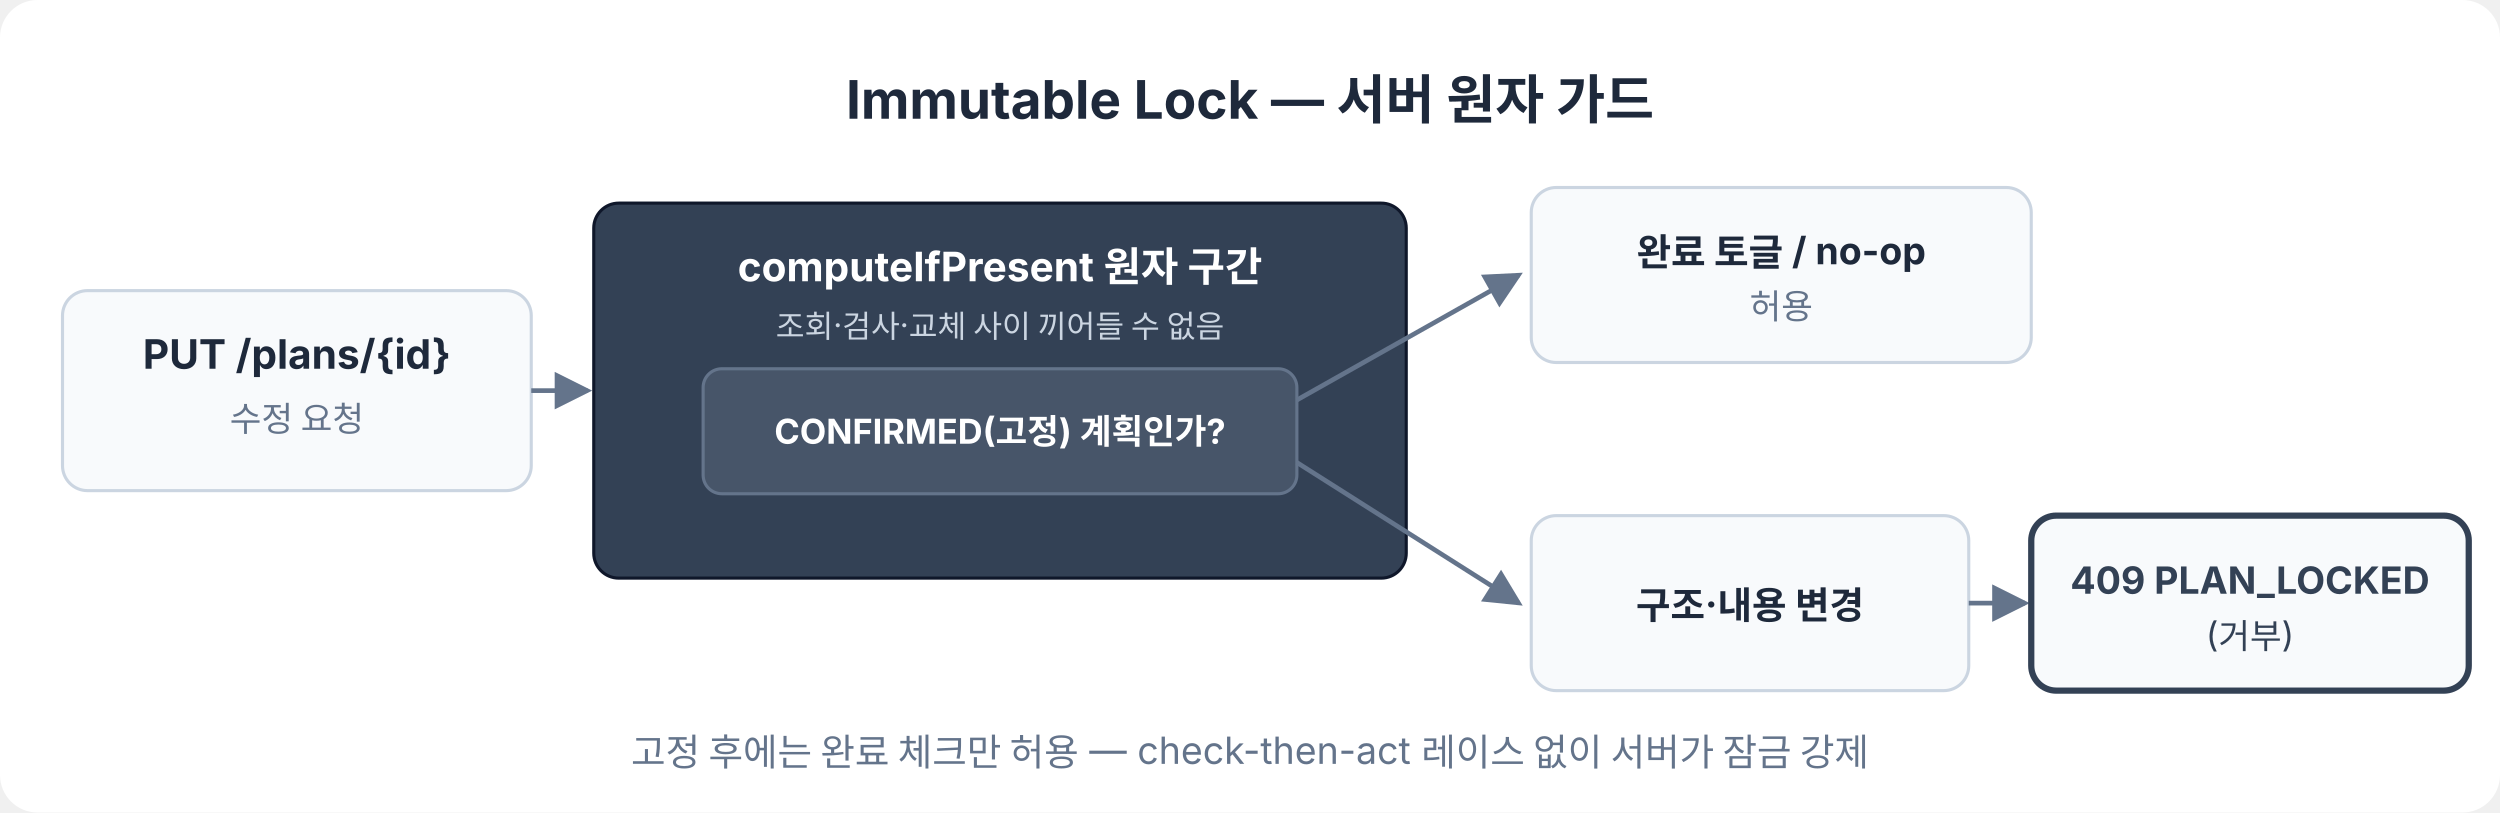
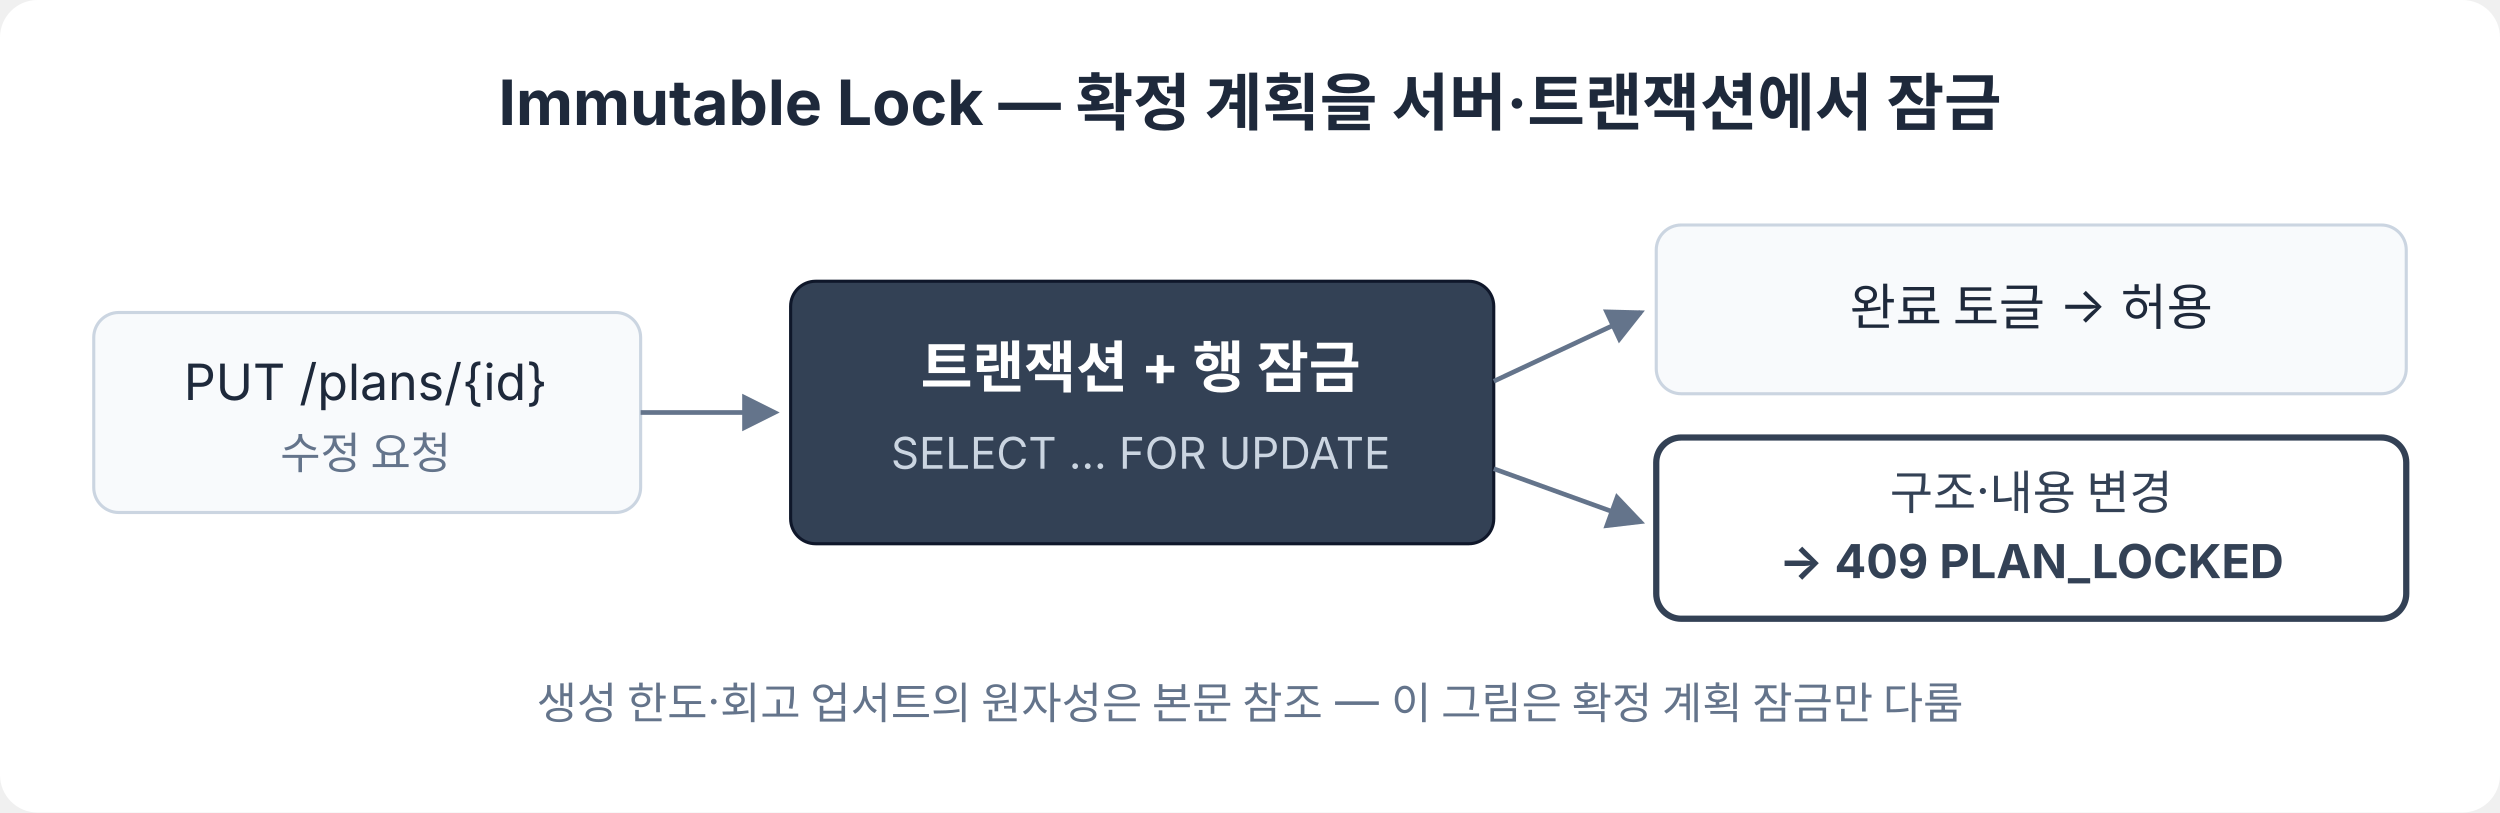
<svg xmlns="http://www.w3.org/2000/svg" viewBox="0 0 800 260" font-family="-apple-system, 'Segoe UI', 'Malgun Gothic', sans-serif">
  <defs>
    <marker id="arrow" markerWidth="8" markerHeight="8" refX="7" refY="4" orient="auto">
      <path d="M0,0 L8,4 L0,8 z" fill="#64748b" />
    </marker>
  </defs>
-   <rect width="800" height="260" fill="#ffffff" rx="12" />
-   <text x="400" y="38" text-anchor="middle" font-size="17" font-weight="bold" fill="#1e293b">Immutable Lock — 서버 원자 가드</text>
-   <rect x="20" y="93" width="150" height="64" rx="8" fill="#f8fafc" stroke="#cbd5e1" />
-   <text x="95" y="118" text-anchor="middle" font-size="13" font-weight="bold" fill="#1e293b">PUT /plans/{id}</text>
-   <text x="95" y="138" text-anchor="middle" font-size="11" fill="#64748b">수정 요청</text>
-   <line x1="170" y1="125" x2="188" y2="125" stroke="#64748b" stroke-width="1.5" marker-end="url(#arrow)" />
-   <rect x="190" y="65" width="260" height="120" rx="8" fill="#334155" stroke="#0f172a" />
-   <text x="320" y="90" text-anchor="middle" font-size="13" font-weight="bold" fill="#ffffff">computeIfPresent 원자 구간</text>
-   <text x="320" y="108" text-anchor="middle" font-size="10" fill="#cbd5e1">조회·검사·교체 사이 끼어들 수 없음</text>
-   <rect x="225" y="118" width="190" height="40" rx="6" fill="#475569" stroke="#64748b" />
-   <text x="320" y="142" text-anchor="middle" font-size="11" font-weight="bold" fill="#ffffff">CONFIRMED(고정) 계획인가?</text>
-   <line x1="415" y1="128" x2="486" y2="88" stroke="#64748b" stroke-width="1.5" marker-end="url(#arrow)" />
-   <line x1="415" y1="148" x2="486" y2="193" stroke="#64748b" stroke-width="1.5" marker-end="url(#arrow)" />
-   <rect x="490" y="60" width="160" height="56" rx="8" fill="#f8fafc" stroke="#cbd5e1" />
-   <text x="570" y="85" text-anchor="middle" font-size="12" font-weight="bold" fill="#1e293b">완료 토글 / no-op</text>
-   <text x="570" y="102" text-anchor="middle" font-size="11" fill="#64748b">허용</text>
-   <rect x="490" y="165" width="140" height="56" rx="8" fill="#f8fafc" stroke="#cbd5e1" />
-   <text x="560" y="198" text-anchor="middle" font-size="12" font-weight="bold" fill="#1e293b">구조·내용 변경</text>
-   <line x1="630" y1="193" x2="648" y2="193" stroke="#64748b" stroke-width="1.5" marker-end="url(#arrow)" />
-   <rect x="650" y="165" width="140" height="56" rx="8" fill="#f8fafc" stroke="#334155" stroke-width="2" />
-   <text x="720" y="190" text-anchor="middle" font-size="12" font-weight="bold" fill="#334155">409 PLAN_LOCKED</text>
-   <text x="720" y="207" text-anchor="middle" font-size="11" fill="#334155">(거부)</text>
-   <text x="400" y="245" text-anchor="middle" font-size="12" fill="#64748b">고정 후에는 완료 체크만 허용 — check-then-act 레이스 없이 서버가 잠금 강제</text>
+   <rect x="0" y="0" width="800" height="260" rx="12" fill="#ffffff" />
+   <text x="400" y="40" text-anchor="middle" font-size="20" font-weight="bold" fill="#1e293b">Immutable Lock — 확정 계획을 서버·트랜잭션에서 잠금</text>
+   <rect x="30" y="100" width="175" height="64" rx="8" fill="#f8fafc" stroke="#cbd5e1" />
+   <text x="117" y="128" text-anchor="middle" font-size="16" fill="#1e293b">PUT /plans/{id}</text>
+   <text x="117" y="150" text-anchor="middle" font-size="14" fill="#64748b">수정 요청</text>
+   <line x1="205" y1="132" x2="248" y2="132" stroke="#64748b" stroke-width="1.5" marker-end="url(#arrow)" />
+   <rect x="253" y="90" width="225" height="84" rx="8" fill="#334155" stroke="#0f172a" />
+   <text x="365" y="124" text-anchor="middle" font-size="18" font-weight="bold" fill="#ffffff">트랜잭션 + 행 잠금</text>
+   <text x="365" y="150" text-anchor="middle" font-size="14" fill="#cbd5e1">SELECT … FOR UPDATE</text>
+   <line x1="478" y1="122" x2="525" y2="100" stroke="#64748b" stroke-width="1.5" marker-end="url(#arrow)" />
+   <line x1="478" y1="150" x2="525" y2="167" stroke="#64748b" stroke-width="1.5" marker-end="url(#arrow)" />
+   <rect x="530" y="72" width="240" height="54" rx="8" fill="#f8fafc" stroke="#cbd5e1" />
+   <text x="650" y="104" text-anchor="middle" font-size="16" fill="#1e293b">완료 토글 → 허용</text>
+   <rect x="530" y="140" width="240" height="58" rx="8" fill="#ffffff" stroke="#334155" stroke-width="2" />
+   <text x="650" y="163" text-anchor="middle" font-size="15" fill="#334155">구조·내용 변경</text>
+   <text x="650" y="185" text-anchor="middle" font-size="15" font-weight="bold" fill="#334155">→ 409 PLAN_LOCKED</text>
+   <text x="400" y="230" text-anchor="middle" font-size="14" fill="#64748b">생성 한도·회고 업서트의 원자성은 본문 참조 — 이 그림은 확정 계획 잠금만 다룸</text>
</svg>
